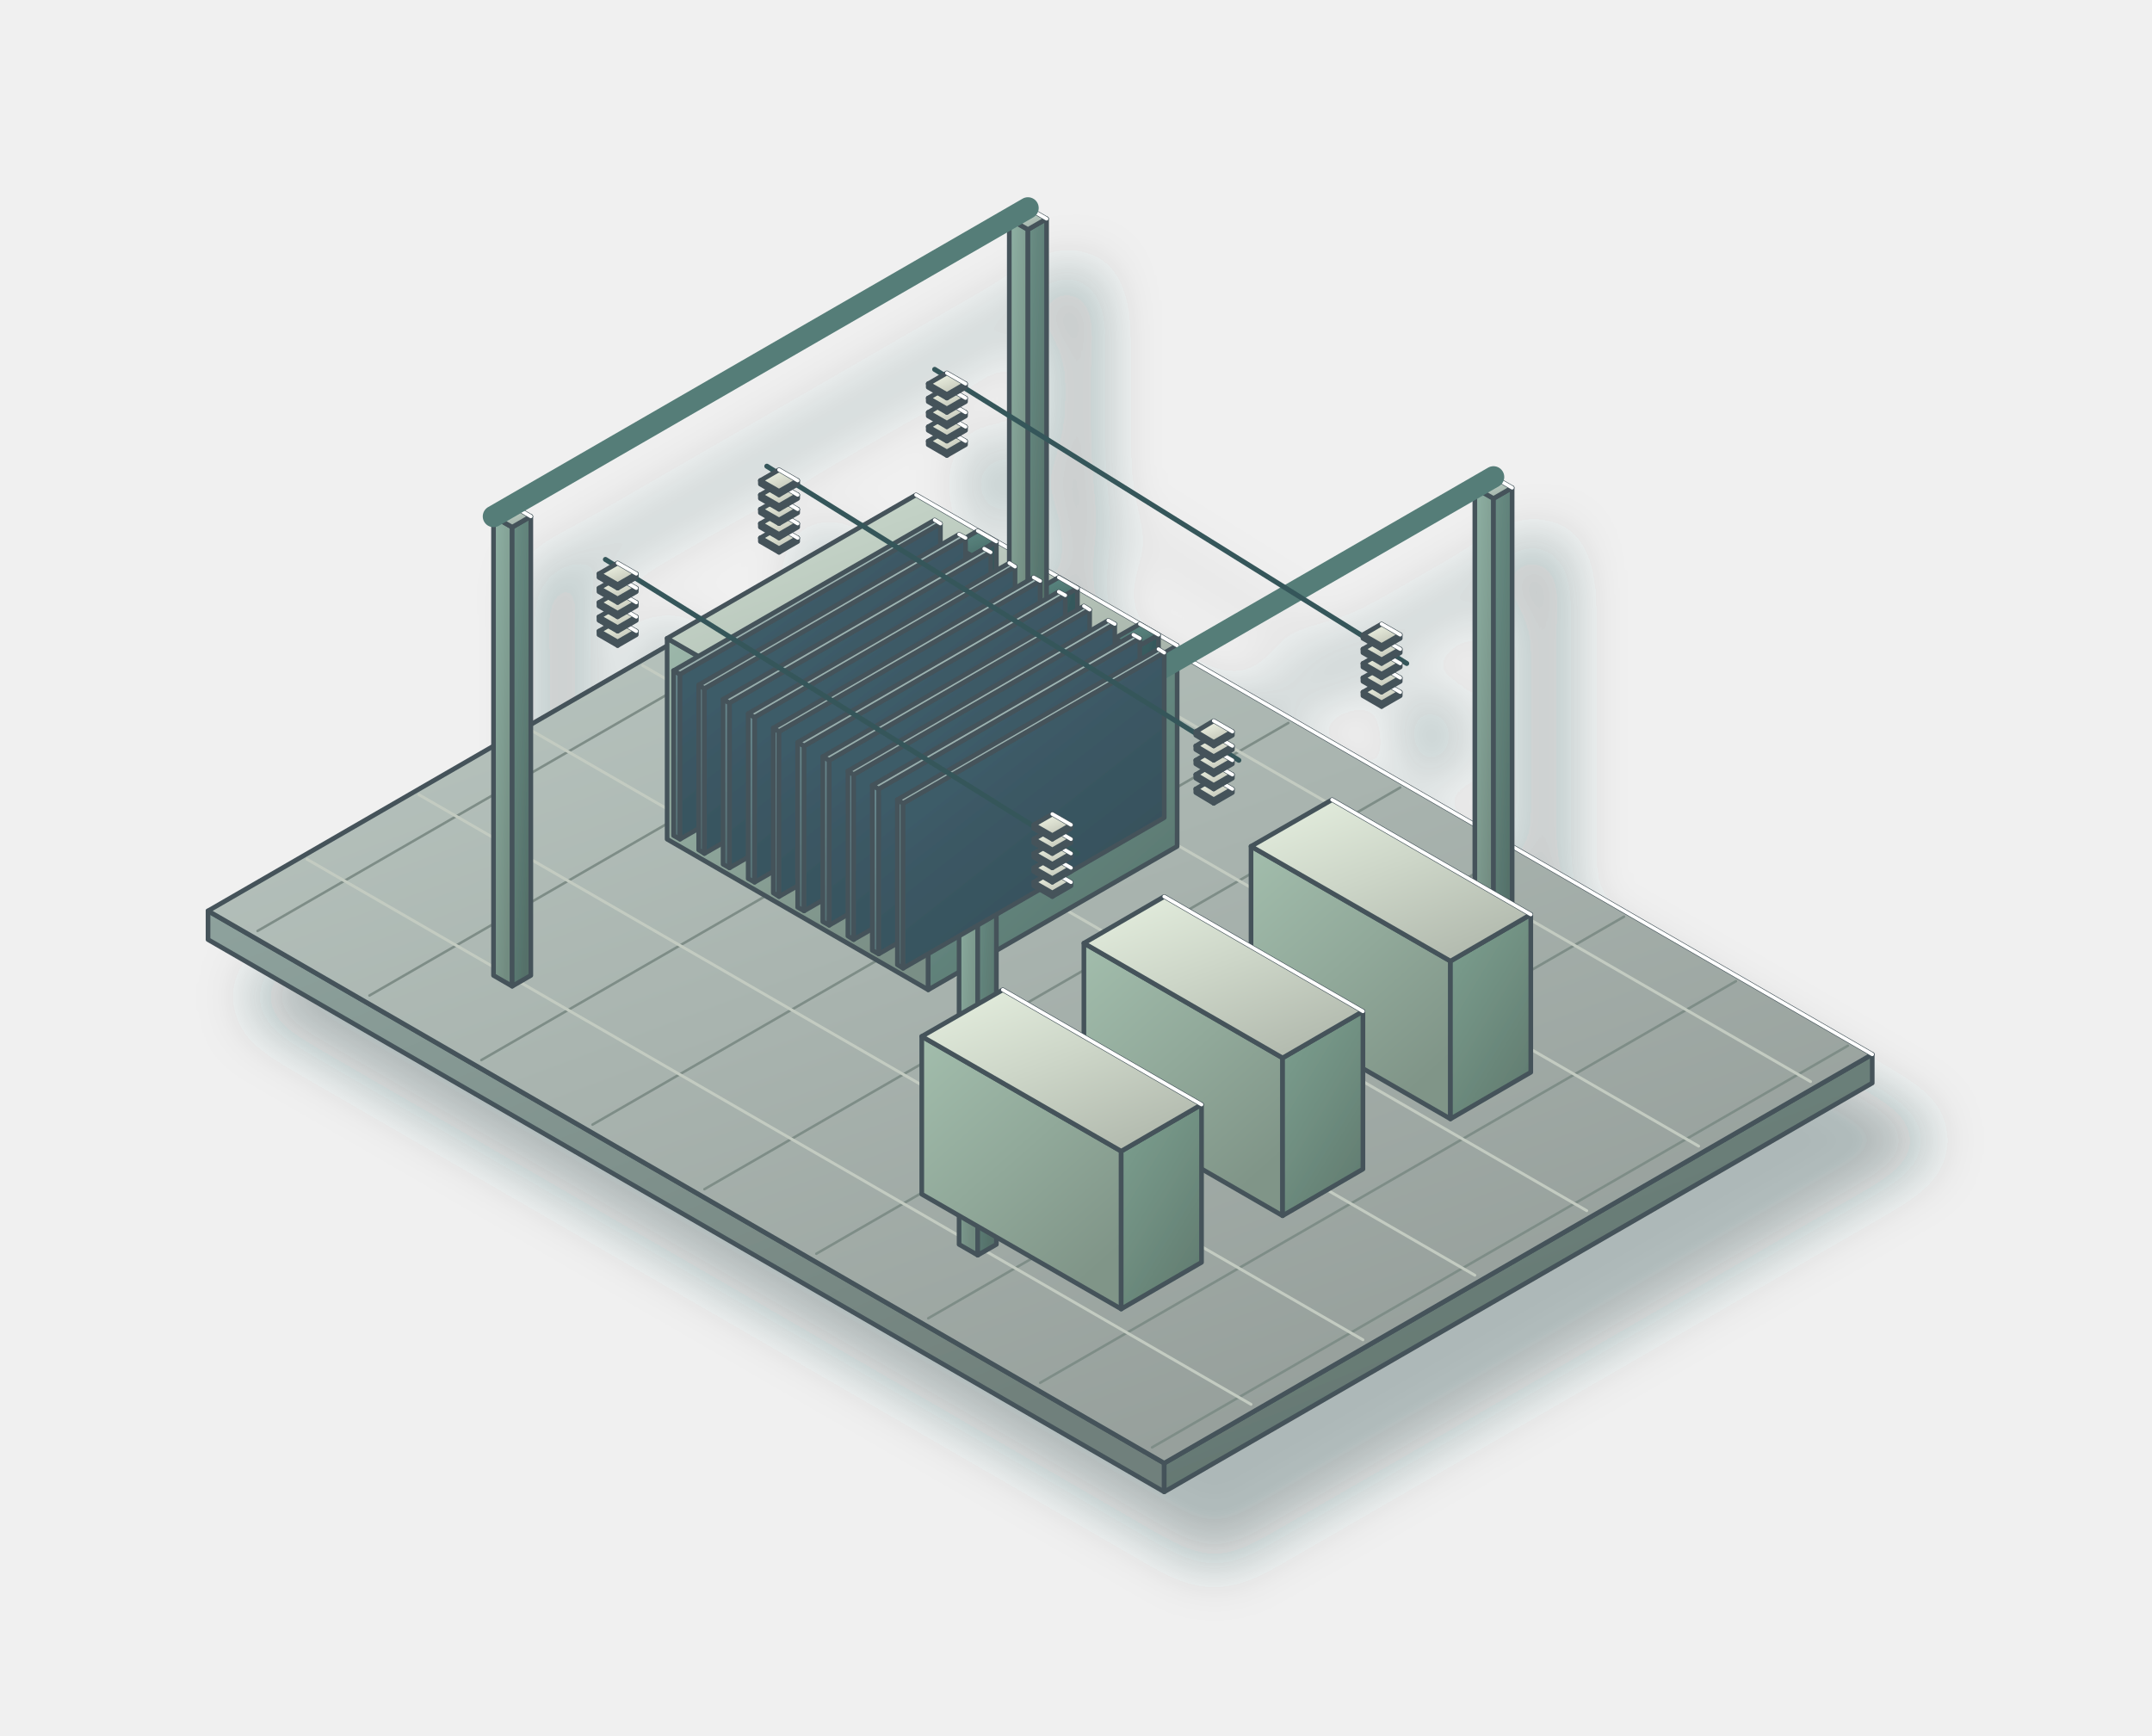
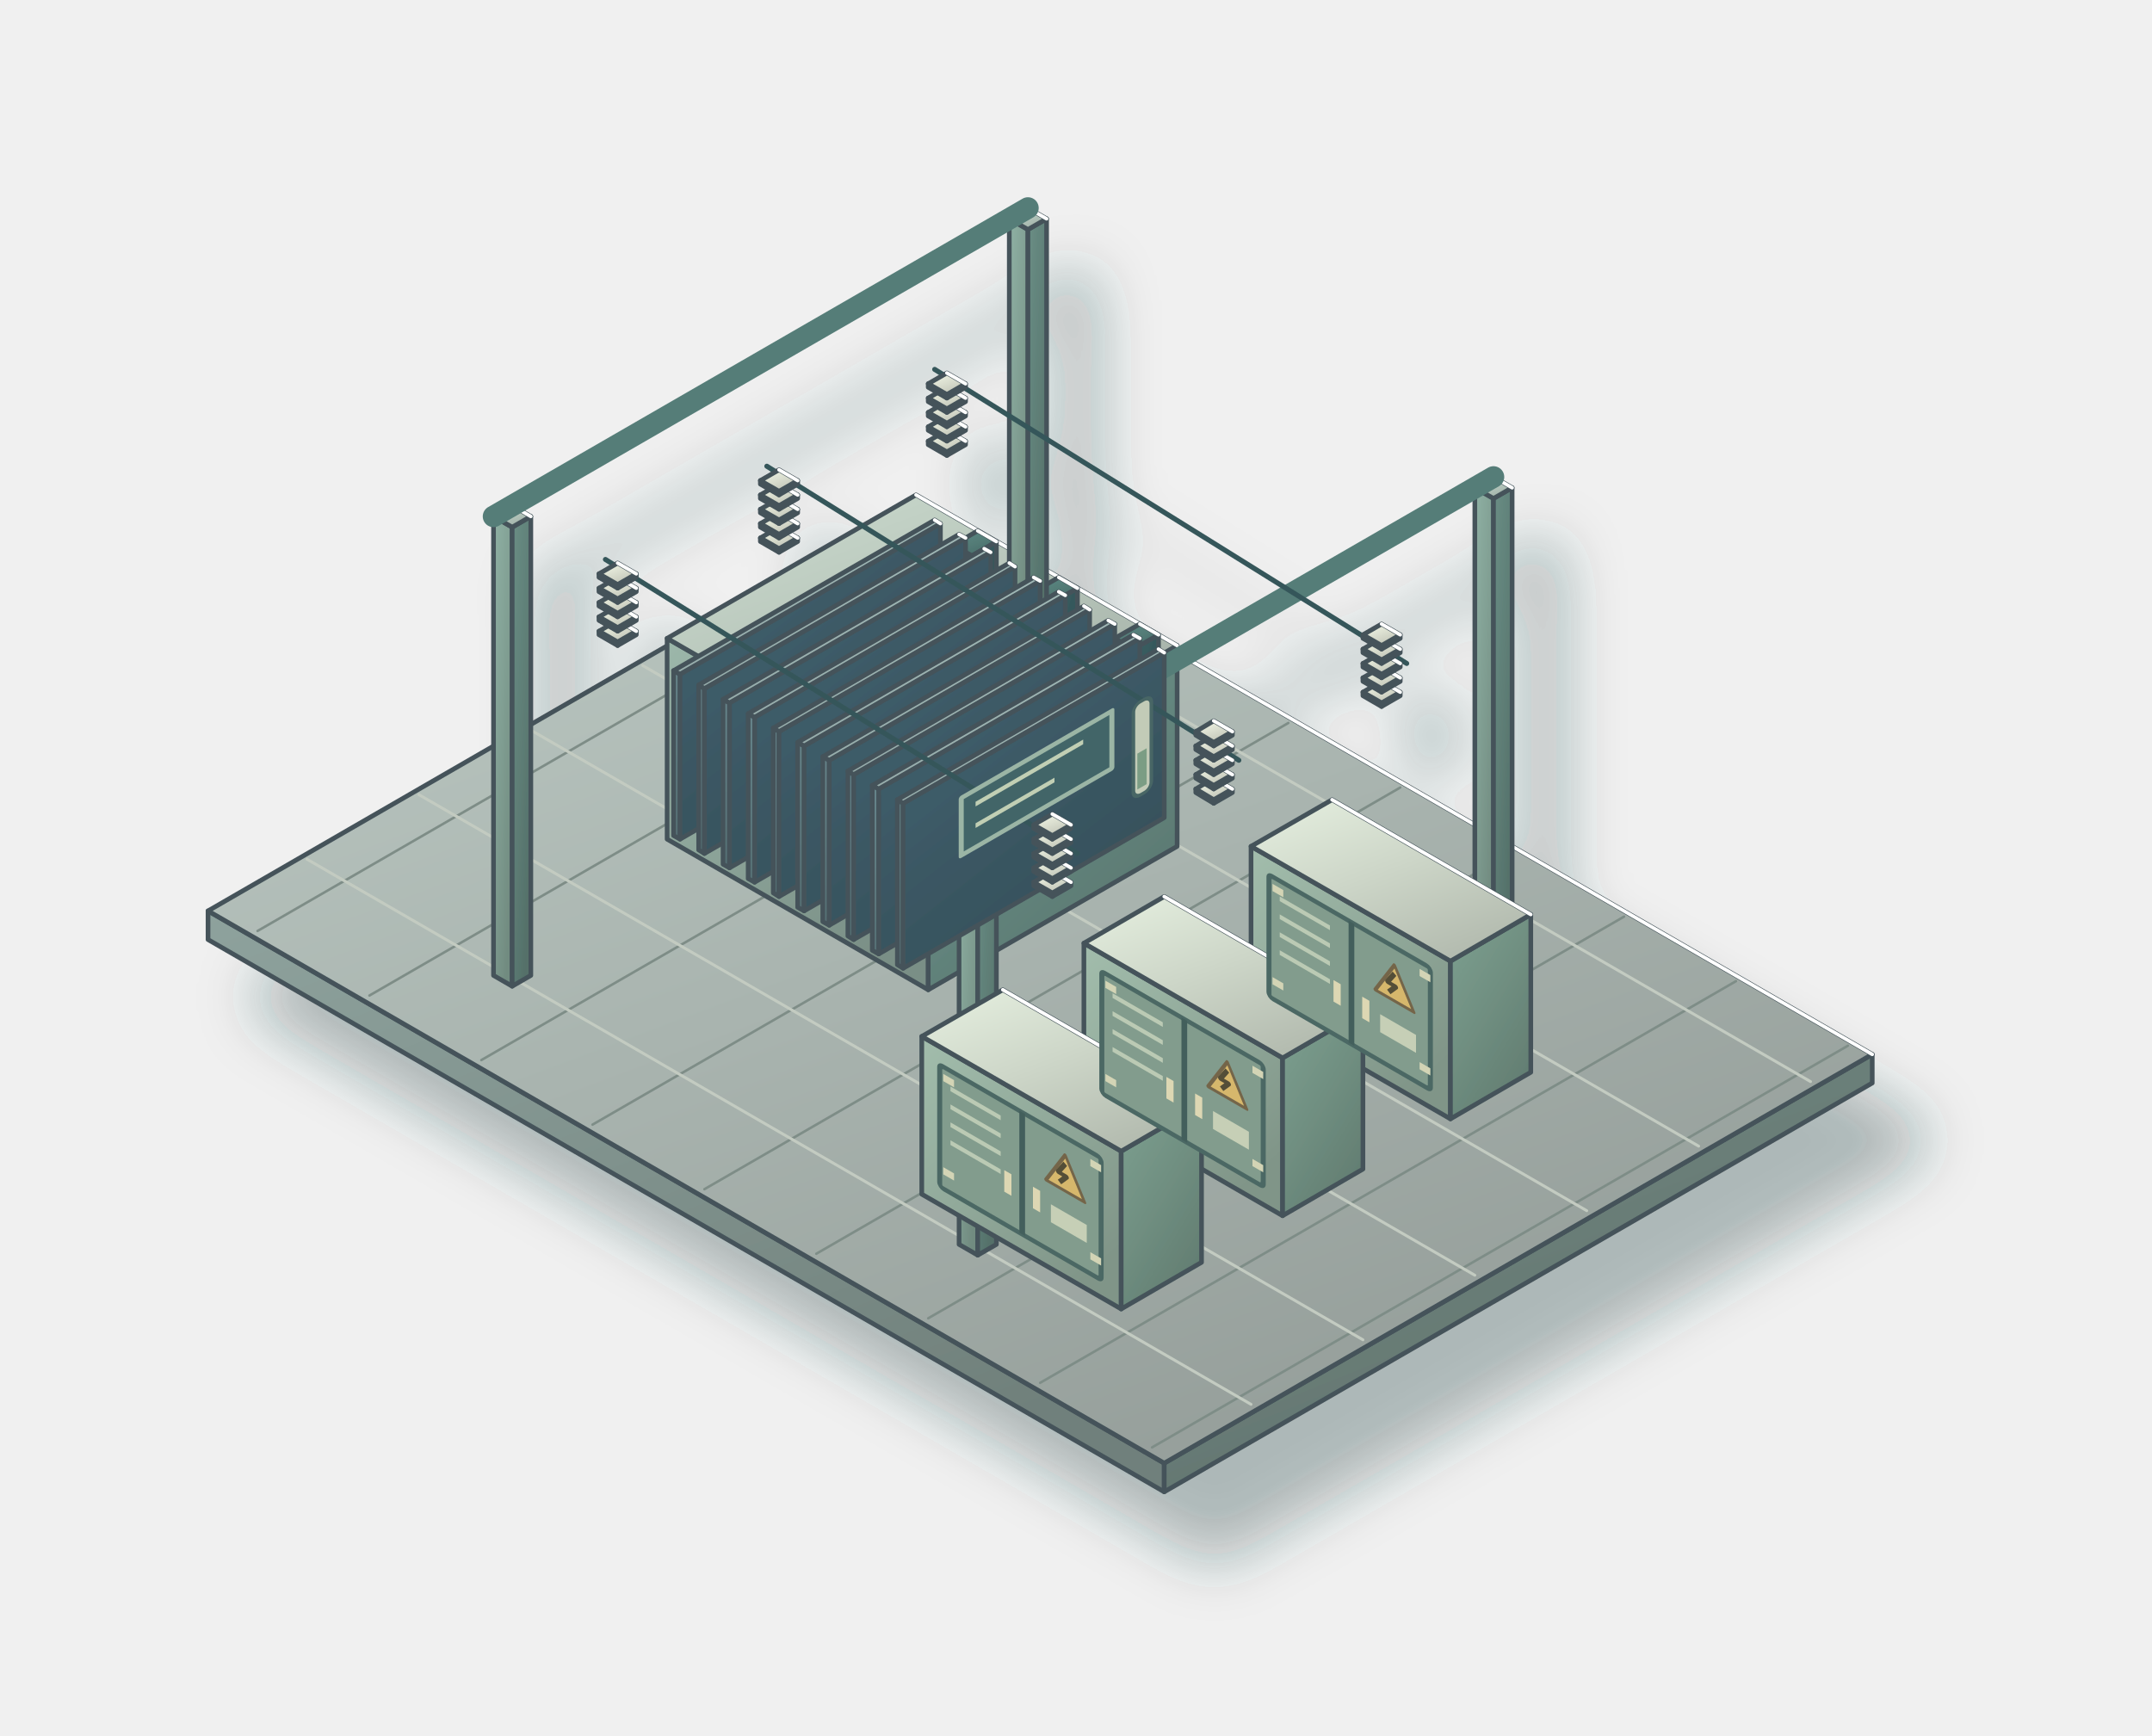
<svg xmlns="http://www.w3.org/2000/svg" viewBox="15 -12 300 242">
  <defs>
    <radialGradient id="foliage" cx="30%" cy="25%">
      <stop stop-color="#c6d58b" />
      <stop offset=".4" stop-color="#729558" />
      <stop offset="1" stop-color="#355d47" />
    </radialGradient>
    <linearGradient id="glass" x2="1" y2="1">
      <stop stop-color="#b4d8dc" />
      <stop offset=".45" stop-color="#4f7d8a" />
      <stop offset=".5" stop-color="#b3cace" />
      <stop offset="1" stop-color="#355461" />
    </linearGradient>
    <filter id="shadow" x="-35%" y="-35%" width="180%" height="190%">
      <feDropShadow dx="7" dy="10" stdDeviation="4" flood-color="#223c3c" flood-opacity=".32" />
    </filter>
    <linearGradient id="7f918c-wall" x1="0" y1="0" x2=".65" y2="1">
      <stop stop-color="#8ea29d" />
      <stop offset=".52" stop-color="#7f918c" />
      <stop offset="1" stop-color="#70807b" />
    </linearGradient>
    <linearGradient id="6a7e78-shade" x1="0" y1="0" x2=".65" y2="1">
      <stop stop-color="#778d86" />
      <stop offset=".52" stop-color="#6a7e78" />
      <stop offset="1" stop-color="#5d6f6a" />
    </linearGradient>
    <linearGradient id="a9b4af-roof" x1="0" y1="0" x2=".65" y2="1">
      <stop stop-color="#bdcac4" />
      <stop offset=".52" stop-color="#a9b4af" />
      <stop offset="1" stop-color="#959e9a" />
    </linearGradient>
    <linearGradient id="35575a-shade" x1="0" y1="0" x2=".65" y2="1">
      <stop stop-color="#3b6165" />
      <stop offset=".52" stop-color="#35575a" />
      <stop offset="1" stop-color="#2f4d4f" />
    </linearGradient>
    <linearGradient id="547d78-roof" x1="0" y1="0" x2=".65" y2="1">
      <stop stop-color="#5e8c86" />
      <stop offset=".52" stop-color="#547d78" />
      <stop offset="1" stop-color="#4a6e6a" />
    </linearGradient>
    <linearGradient id="8ba398-wall" x1="0" y1="0" x2=".65" y2="1">
      <stop stop-color="#9cb7aa" />
      <stop offset=".52" stop-color="#8ba398" />
      <stop offset="1" stop-color="#7a8f86" />
    </linearGradient>
    <linearGradient id="65877f-shade" x1="0" y1="0" x2=".65" y2="1">
      <stop stop-color="#71978e" />
      <stop offset=".52" stop-color="#65877f" />
      <stop offset="1" stop-color="#597770" />
    </linearGradient>
    <linearGradient id="b7c5ba-roof" x1="0" y1="0" x2=".65" y2="1">
      <stop stop-color="#cdddd0" />
      <stop offset=".52" stop-color="#b7c5ba" />
      <stop offset="1" stop-color="#a1ada4" />
    </linearGradient>
    <linearGradient id="76988c-wall" x1="0" y1="0" x2=".65" y2="1">
      <stop stop-color="#84aa9d" />
      <stop offset=".52" stop-color="#76988c" />
      <stop offset="1" stop-color="#68867b" />
    </linearGradient>
    <linearGradient id="809e92-wall" x1="0" y1="0" x2=".65" y2="1">
      <stop stop-color="#8fb1a4" />
      <stop offset=".52" stop-color="#809e92" />
      <stop offset="1" stop-color="#718b80" />
    </linearGradient>
    <linearGradient id="5f7f77-shade" x1="0" y1="0" x2=".65" y2="1">
      <stop stop-color="#6a8e85" />
      <stop offset=".52" stop-color="#5f7f77" />
      <stop offset="1" stop-color="#547069" />
    </linearGradient>
    <linearGradient id="b5c7bd-roof" x1="0" y1="0" x2=".65" y2="1">
      <stop stop-color="#cbdfd4" />
      <stop offset=".52" stop-color="#b5c7bd" />
      <stop offset="1" stop-color="#9fafa6" />
    </linearGradient>
    <linearGradient id="607d82-wall" x1="0" y1="0" x2=".65" y2="1">
      <stop stop-color="#6c8c92" />
      <stop offset=".52" stop-color="#607d82" />
      <stop offset="1" stop-color="#546e72" />
    </linearGradient>
    <linearGradient id="3b5864-shade" x1="0" y1="0" x2=".65" y2="1">
      <stop stop-color="#426370" />
      <stop offset=".52" stop-color="#3b5864" />
      <stop offset="1" stop-color="#344d58" />
    </linearGradient>
    <linearGradient id="9eb5b3-roof" x1="0" y1="0" x2=".65" y2="1">
      <stop stop-color="#b1cbc8" />
      <stop offset=".52" stop-color="#9eb5b3" />
      <stop offset="1" stop-color="#8b9f9e" />
    </linearGradient>
    <linearGradient id="91a99a-wall" x1="0" y1="0" x2=".65" y2="1">
      <stop stop-color="#a2bdac" />
      <stop offset=".52" stop-color="#91a99a" />
      <stop offset="1" stop-color="#809588" />
    </linearGradient>
    <linearGradient id="708f81-shade" x1="0" y1="0" x2=".65" y2="1">
      <stop stop-color="#7da090" />
      <stop offset=".52" stop-color="#708f81" />
      <stop offset="1" stop-color="#637e72" />
    </linearGradient>
    <linearGradient id="cdd6c8-roof" x1="0" y1="0" x2=".65" y2="1">
      <stop stop-color="#e6f0e0" />
      <stop offset=".52" stop-color="#cdd6c8" />
      <stop offset="1" stop-color="#b4bcb0" />
    </linearGradient>
    <linearGradient id="bdc8bc-wall" x1="0" y1="0" x2=".65" y2="1">
      <stop stop-color="#d4e0d3" />
      <stop offset=".52" stop-color="#bdc8bc" />
      <stop offset="1" stop-color="#a6b0a5" />
    </linearGradient>
    <linearGradient id="8baba0-shade" x1="0" y1="0" x2=".65" y2="1">
      <stop stop-color="#9cc0b3" />
      <stop offset=".52" stop-color="#8baba0" />
      <stop offset="1" stop-color="#7a968d" />
    </linearGradient>
    <linearGradient id="dbdfd0-roof" x1="0" y1="0" x2=".65" y2="1">
      <stop stop-color="#f5fae9" />
      <stop offset=".52" stop-color="#dbdfd0" />
      <stop offset="1" stop-color="#c1c4b7" />
    </linearGradient>
  </defs>
  <style>.crane-boom{transform-origin:147px 21px;animation:sway 7s ease-in-out infinite alternate}@keyframes sway{to{transform:rotate(2deg)}}@media(prefers-reduced-motion:reduce){*{animation:none!important}}</style>
  <g filter="url(#shadow)">
    <polygon points="44.0,119.0 177.3,196.0 177.3,192.0 44.0,115.0" fill="url(#7f918c-wall)" stroke="#44535a" stroke-width="0.65" stroke-linejoin="round" />
    <polygon points="276.0,139.0 177.3,196.0 177.3,192.0 276.0,135.0" fill="url(#6a7e78-shade)" stroke="#44535a" stroke-width="0.65" stroke-linejoin="round" />
    <polygon points="142.7,58.0 276.0,135.0 177.3,192.0 44.0,115.0" fill="url(#a9b4af-roof)" stroke="#44535a" stroke-width="0.65" stroke-linejoin="round" />
    <path d="M142.7,58.0 L276.0,135.0" fill="none" stroke="#ffffff" stroke-width="0.5" stroke-linecap="round" />
    <path d="M147.9,61.8 L50.9,117.8" fill="none" stroke="#7e8d87" stroke-width="0.35" stroke-linecap="round" />
    <path d="M163.5,70.8 L66.5,126.8" fill="none" stroke="#7e8d87" stroke-width="0.35" stroke-linecap="round" />
    <path d="M179.1,79.8 L82.1,135.8" fill="none" stroke="#7e8d87" stroke-width="0.35" stroke-linecap="round" />
    <path d="M194.6,88.8 L97.6,144.8" fill="none" stroke="#7e8d87" stroke-width="0.35" stroke-linecap="round" />
    <path d="M210.2,97.8 L113.2,153.8" fill="none" stroke="#7e8d87" stroke-width="0.35" stroke-linecap="round" />
    <path d="M225.8,106.8 L128.8,162.8" fill="none" stroke="#7e8d87" stroke-width="0.35" stroke-linecap="round" />
    <path d="M241.4,115.8 L144.4,171.8" fill="none" stroke="#7e8d87" stroke-width="0.35" stroke-linecap="round" />
    <path d="M257.0,124.8 L160.0,180.8" fill="none" stroke="#7e8d87" stroke-width="0.35" stroke-linecap="round" />
    <path d="M272.6,133.8 L175.6,189.8" fill="none" stroke="#7e8d87" stroke-width="0.35" stroke-linecap="round" />
    <path d="M135.8,62.8 L267.4,138.8" fill="none" stroke="#c3cbc1" stroke-width="0.4" stroke-linecap="round" />
    <path d="M120.2,71.8 L251.8,147.8" fill="none" stroke="#c3cbc1" stroke-width="0.4" stroke-linecap="round" />
    <path d="M104.6,80.8 L236.2,156.8" fill="none" stroke="#c3cbc1" stroke-width="0.4" stroke-linecap="round" />
    <path d="M89.0,89.8 L220.6,165.8" fill="none" stroke="#c3cbc1" stroke-width="0.4" stroke-linecap="round" />
    <path d="M73.4,98.8 L205.0,174.8" fill="none" stroke="#c3cbc1" stroke-width="0.4" stroke-linecap="round" />
    <path d="M57.8,107.8 L189.4,183.8" fill="none" stroke="#c3cbc1" stroke-width="0.4" stroke-linecap="round" />
    <polygon points="108.0,105.0 144.4,126.0 144.4,98.0 108.0,77.0" fill="url(#8ba398-wall)" stroke="#44535a" stroke-width="0.65" stroke-linejoin="round" />
    <polygon points="179.1,106.0 144.4,126.0 144.4,98.0 179.1,78.0" fill="url(#65877f-shade)" stroke="#44535a" stroke-width="0.65" stroke-linejoin="round" />
    <polygon points="142.7,57.0 179.1,78.0 144.4,98.0 108.0,77.0" fill="url(#b7c5ba-roof)" stroke="#44535a" stroke-width="0.65" stroke-linejoin="round" />
    <path d="M142.7,57.0 L179.1,78.0" fill="none" stroke="#ffffff" stroke-width="0.5" stroke-linecap="round" />
    <polygon points="147.9,82.0 150.5,83.5 150.5,65.5 147.9,64.0" fill="url(#76988c-wall)" stroke="#44535a" stroke-width="0.65" stroke-linejoin="round" />
    <polygon points="153.9,81.5 150.5,83.5 150.5,65.5 153.9,63.5" fill="url(#35575a-shade)" stroke="#44535a" stroke-width="0.65" stroke-linejoin="round" />
    <polygon points="151.3,62.0 153.9,63.5 150.5,65.5 147.9,64.0" fill="url(#547d78-roof)" stroke="#44535a" stroke-width="0.65" stroke-linejoin="round" />
    <path d="M151.3,62.0 L153.9,63.5" fill="none" stroke="#ffffff" stroke-width="0.5" stroke-linecap="round" />
    <polygon points="159.1,88.5 161.7,90.0 161.7,72.0 159.1,70.5" fill="url(#76988c-wall)" stroke="#44535a" stroke-width="0.65" stroke-linejoin="round" />
    <polygon points="165.2,88.0 161.7,90.0 161.7,72.0 165.2,70.0" fill="url(#35575a-shade)" stroke="#44535a" stroke-width="0.65" stroke-linejoin="round" />
    <polygon points="162.6,68.5 165.2,70.0 161.7,72.0 159.1,70.5" fill="url(#547d78-roof)" stroke="#44535a" stroke-width="0.65" stroke-linejoin="round" />
    <path d="M162.6,68.5 L165.2,70.0" fill="none" stroke="#ffffff" stroke-width="0.5" stroke-linecap="round" />
    <polygon points="170.4,95.0 173.0,96.5 173.0,78.5 170.4,77.0" fill="url(#76988c-wall)" stroke="#44535a" stroke-width="0.65" stroke-linejoin="round" />
    <polygon points="176.5,94.5 173.0,96.5 173.0,78.5 176.5,76.5" fill="url(#35575a-shade)" stroke="#44535a" stroke-width="0.65" stroke-linejoin="round" />
    <polygon points="173.9,75.0 176.5,76.5 173.0,78.5 170.4,77.0" fill="url(#547d78-roof)" stroke="#44535a" stroke-width="0.65" stroke-linejoin="round" />
    <path d="M173.9,75.0 L176.5,76.5" fill="none" stroke="#ffffff" stroke-width="0.5" stroke-linecap="round" />
    <polygon points="155.7,82.5 158.3,84.0 158.3,20.0 155.7,18.5" fill="url(#809e92-wall)" stroke="#44535a" stroke-width="0.65" stroke-linejoin="round" />
    <polygon points="160.9,82.5 158.3,84.0 158.3,20.0 160.9,18.5" fill="url(#5f7f77-shade)" stroke="#44535a" stroke-width="0.65" stroke-linejoin="round" />
    <polygon points="158.3,17.0 160.9,18.5 158.3,20.0 155.7,18.5" fill="url(#b5c7bd-roof)" stroke="#44535a" stroke-width="0.65" stroke-linejoin="round" />
    <path d="M158.3,17.0 L160.9,18.5" fill="none" stroke="#ffffff" stroke-width="0.5" stroke-linecap="round" />
    <polygon points="83.8,124.0 86.4,125.5 86.4,61.5 83.8,60.0" fill="url(#809e92-wall)" stroke="#44535a" stroke-width="0.65" stroke-linejoin="round" />
    <polygon points="89.0,124.0 86.4,125.5 86.4,61.5 89.0,60.0" fill="url(#5f7f77-shade)" stroke="#44535a" stroke-width="0.65" stroke-linejoin="round" />
    <polygon points="86.4,58.5 89.0,60.0 86.4,61.5 83.8,60.0" fill="url(#b5c7bd-roof)" stroke="#44535a" stroke-width="0.65" stroke-linejoin="round" />
    <path d="M86.4,58.5 L89.0,60.0" fill="none" stroke="#ffffff" stroke-width="0.5" stroke-linecap="round" />
    <path d="M158.3,17.0 L83.8,60.0" fill="none" stroke="#547d78" stroke-width="3" stroke-linecap="round" />
    <polygon points="220.6,120.0 223.2,121.5 223.2,57.5 220.6,56.0" fill="url(#809e92-wall)" stroke="#44535a" stroke-width="0.65" stroke-linejoin="round" />
    <polygon points="225.8,120.0 223.2,121.5 223.2,57.5 225.8,56.0" fill="url(#5f7f77-shade)" stroke="#44535a" stroke-width="0.65" stroke-linejoin="round" />
    <polygon points="223.2,54.5 225.8,56.0 223.2,57.5 220.6,56.0" fill="url(#b5c7bd-roof)" stroke="#44535a" stroke-width="0.65" stroke-linejoin="round" />
    <path d="M223.2,54.5 L225.8,56.0" fill="none" stroke="#ffffff" stroke-width="0.5" stroke-linecap="round" />
    <polygon points="148.7,161.5 151.3,163.0 151.3,99.0 148.7,97.5" fill="url(#809e92-wall)" stroke="#44535a" stroke-width="0.65" stroke-linejoin="round" />
    <polygon points="153.9,161.5 151.3,163.0 151.3,99.0 153.9,97.5" fill="url(#5f7f77-shade)" stroke="#44535a" stroke-width="0.65" stroke-linejoin="round" />
    <polygon points="151.3,96.0 153.9,97.5 151.3,99.0 148.7,97.5" fill="url(#b5c7bd-roof)" stroke="#44535a" stroke-width="0.65" stroke-linejoin="round" />
    <path d="M151.3,96.0 L153.9,97.5" fill="none" stroke="#ffffff" stroke-width="0.5" stroke-linecap="round" />
    <path d="M223.2,54.5 L148.7,97.5" fill="none" stroke="#547d78" stroke-width="3" stroke-linecap="round" />
    <polygon points="108.9,104.5 109.8,105.0 109.8,82.0 108.9,81.5" fill="url(#607d82-wall)" stroke="#44535a" stroke-width="0.65" stroke-linejoin="round" />
    <polygon points="146.1,84.0 109.8,105.0 109.8,82.0 146.1,61.0" fill="url(#3b5864-shade)" stroke="#44535a" stroke-width="0.65" stroke-linejoin="round" />
    <polygon points="145.3,60.5 146.1,61.0 109.8,82.0 108.9,81.5" fill="url(#9eb5b3-roof)" stroke="#44535a" stroke-width="0.65" stroke-linejoin="round" />
    <path d="M145.3,60.5 L146.1,61.0" fill="none" stroke="#ffffff" stroke-width="0.5" stroke-linecap="round" />
    <polygon points="112.4,106.5 113.2,107.0 113.2,84.0 112.4,83.5" fill="url(#607d82-wall)" stroke="#44535a" stroke-width="0.65" stroke-linejoin="round" />
    <polygon points="149.6,86.0 113.2,107.0 113.2,84.0 149.6,63.0" fill="url(#3b5864-shade)" stroke="#44535a" stroke-width="0.65" stroke-linejoin="round" />
    <polygon points="148.7,62.5 149.6,63.0 113.2,84.0 112.4,83.5" fill="url(#9eb5b3-roof)" stroke="#44535a" stroke-width="0.65" stroke-linejoin="round" />
    <path d="M148.7,62.5 L149.6,63.0" fill="none" stroke="#ffffff" stroke-width="0.5" stroke-linecap="round" />
    <polygon points="115.8,108.5 116.7,109.0 116.7,86.0 115.8,85.5" fill="url(#607d82-wall)" stroke="#44535a" stroke-width="0.65" stroke-linejoin="round" />
    <polygon points="153.1,88.0 116.7,109.0 116.7,86.0 153.1,65.0" fill="url(#3b5864-shade)" stroke="#44535a" stroke-width="0.65" stroke-linejoin="round" />
    <polygon points="152.2,64.5 153.1,65.0 116.7,86.0 115.8,85.5" fill="url(#9eb5b3-roof)" stroke="#44535a" stroke-width="0.65" stroke-linejoin="round" />
    <path d="M152.2,64.5 L153.1,65.0" fill="none" stroke="#ffffff" stroke-width="0.5" stroke-linecap="round" />
    <polygon points="119.3,110.5 120.2,111.0 120.2,88.0 119.3,87.5" fill="url(#607d82-wall)" stroke="#44535a" stroke-width="0.65" stroke-linejoin="round" />
    <polygon points="156.5,90.0 120.2,111.0 120.2,88.0 156.5,67.0" fill="url(#3b5864-shade)" stroke="#44535a" stroke-width="0.65" stroke-linejoin="round" />
    <polygon points="155.7,66.5 156.5,67.0 120.2,88.0 119.3,87.5" fill="url(#9eb5b3-roof)" stroke="#44535a" stroke-width="0.65" stroke-linejoin="round" />
    <path d="M155.7,66.5 L156.5,67.0" fill="none" stroke="#ffffff" stroke-width="0.5" stroke-linecap="round" />
    <polygon points="122.8,112.5 123.6,113.0 123.6,90.0 122.8,89.5" fill="url(#607d82-wall)" stroke="#44535a" stroke-width="0.65" stroke-linejoin="round" />
    <polygon points="160.0,92.0 123.6,113.0 123.6,90.0 160.0,69.0" fill="url(#3b5864-shade)" stroke="#44535a" stroke-width="0.65" stroke-linejoin="round" />
    <polygon points="159.1,68.5 160.0,69.0 123.6,90.0 122.8,89.5" fill="url(#9eb5b3-roof)" stroke="#44535a" stroke-width="0.65" stroke-linejoin="round" />
    <path d="M159.1,68.5 L160.0,69.0" fill="none" stroke="#ffffff" stroke-width="0.5" stroke-linecap="round" />
    <polygon points="126.2,114.5 127.1,115.0 127.1,92.0 126.2,91.5" fill="url(#607d82-wall)" stroke="#44535a" stroke-width="0.65" stroke-linejoin="round" />
    <polygon points="163.5,94.0 127.1,115.0 127.1,92.0 163.5,71.0" fill="url(#3b5864-shade)" stroke="#44535a" stroke-width="0.65" stroke-linejoin="round" />
    <polygon points="162.6,70.5 163.5,71.0 127.1,92.0 126.2,91.5" fill="url(#9eb5b3-roof)" stroke="#44535a" stroke-width="0.65" stroke-linejoin="round" />
    <path d="M162.6,70.5 L163.5,71.0" fill="none" stroke="#ffffff" stroke-width="0.5" stroke-linecap="round" />
    <polygon points="129.7,116.5 130.6,117.0 130.6,94.0 129.7,93.5" fill="url(#607d82-wall)" stroke="#44535a" stroke-width="0.65" stroke-linejoin="round" />
    <polygon points="166.9,96.0 130.6,117.0 130.6,94.0 166.9,73.0" fill="url(#3b5864-shade)" stroke="#44535a" stroke-width="0.65" stroke-linejoin="round" />
    <polygon points="166.1,72.5 166.9,73.0 130.6,94.0 129.7,93.5" fill="url(#9eb5b3-roof)" stroke="#44535a" stroke-width="0.65" stroke-linejoin="round" />
    <path d="M166.1,72.5 L166.9,73.0" fill="none" stroke="#ffffff" stroke-width="0.5" stroke-linecap="round" />
    <polygon points="133.2,118.5 134.0,119.0 134.0,96.0 133.2,95.5" fill="url(#607d82-wall)" stroke="#44535a" stroke-width="0.65" stroke-linejoin="round" />
    <polygon points="170.4,98.0 134.0,119.0 134.0,96.0 170.4,75.0" fill="url(#3b5864-shade)" stroke="#44535a" stroke-width="0.65" stroke-linejoin="round" />
    <polygon points="169.5,74.5 170.4,75.0 134.0,96.0 133.2,95.5" fill="url(#9eb5b3-roof)" stroke="#44535a" stroke-width="0.65" stroke-linejoin="round" />
    <path d="M169.5,74.5 L170.4,75.0" fill="none" stroke="#ffffff" stroke-width="0.5" stroke-linecap="round" />
    <polygon points="136.6,120.5 137.5,121.0 137.5,98.0 136.6,97.5" fill="url(#607d82-wall)" stroke="#44535a" stroke-width="0.65" stroke-linejoin="round" />
    <polygon points="173.9,100.0 137.5,121.0 137.5,98.0 173.9,77.0" fill="url(#3b5864-shade)" stroke="#44535a" stroke-width="0.65" stroke-linejoin="round" />
    <polygon points="173.0,76.5 173.9,77.0 137.5,98.0 136.6,97.5" fill="url(#9eb5b3-roof)" stroke="#44535a" stroke-width="0.65" stroke-linejoin="round" />
    <path d="M173.0,76.5 L173.9,77.0" fill="none" stroke="#ffffff" stroke-width="0.5" stroke-linecap="round" />
    <polygon points="140.1,122.5 140.9,123.0 140.9,100.0 140.1,99.5" fill="url(#607d82-wall)" stroke="#44535a" stroke-width="0.65" stroke-linejoin="round" />
    <polygon points="177.3,102.0 140.9,123.0 140.9,100.0 177.3,79.0" fill="url(#3b5864-shade)" stroke="#44535a" stroke-width="0.65" stroke-linejoin="round" />
    <polygon points="176.5,78.5 177.3,79.0 140.9,100.0 140.1,99.5" fill="url(#9eb5b3-roof)" stroke="#44535a" stroke-width="0.65" stroke-linejoin="round" />
    <path d="M176.5,78.5 L177.3,79.0" fill="none" stroke="#ffffff" stroke-width="0.5" stroke-linecap="round" />
    <polygon points="189.4,128.0 217.2,144.0 217.2,122.0 189.4,106.0" fill="url(#91a99a-wall)" stroke="#44535a" stroke-width="0.65" stroke-linejoin="round" />
    <polygon points="228.4,137.5 217.2,144.0 217.2,122.0 228.4,115.5" fill="url(#708f81-shade)" stroke="#44535a" stroke-width="0.65" stroke-linejoin="round" />
    <polygon points="200.7,99.5 228.4,115.5 217.2,122.0 189.4,106.0" fill="url(#cdd6c8-roof)" stroke="#44535a" stroke-width="0.65" stroke-linejoin="round" />
    <path d="M200.7,99.5 L228.4,115.5" fill="none" stroke="#ffffff" stroke-width="0.5" stroke-linecap="round" />
    <path d="M145.3,39.5 L211.1,80.5" fill="none" stroke="#35575a" stroke-width="0.7" stroke-linecap="round" />
    <polygon points="144.4,50.0 147.0,51.5 147.0,51.0 144.4,49.5" fill="url(#bdc8bc-wall)" stroke="#44535a" stroke-width="0.65" stroke-linejoin="round" />
    <polygon points="149.6,50.0 147.0,51.5 147.0,51.0 149.6,49.5" fill="url(#8baba0-shade)" stroke="#44535a" stroke-width="0.65" stroke-linejoin="round" />
    <polygon points="147.0,48.0 149.6,49.5 147.0,51.0 144.4,49.5" fill="url(#dbdfd0-roof)" stroke="#44535a" stroke-width="0.65" stroke-linejoin="round" />
    <path d="M147.0,48.0 L149.6,49.5" fill="none" stroke="#ffffff" stroke-width="0.5" stroke-linecap="round" />
    <polygon points="144.4,48.0 147.0,49.5 147.0,49.0 144.4,47.5" fill="url(#bdc8bc-wall)" stroke="#44535a" stroke-width="0.65" stroke-linejoin="round" />
    <polygon points="149.6,48.0 147.0,49.5 147.0,49.0 149.6,47.5" fill="url(#8baba0-shade)" stroke="#44535a" stroke-width="0.65" stroke-linejoin="round" />
    <polygon points="147.0,46.0 149.6,47.5 147.0,49.0 144.4,47.5" fill="url(#dbdfd0-roof)" stroke="#44535a" stroke-width="0.65" stroke-linejoin="round" />
    <path d="M147.0,46.0 L149.6,47.5" fill="none" stroke="#ffffff" stroke-width="0.5" stroke-linecap="round" />
    <polygon points="144.4,46.0 147.0,47.5 147.0,47.0 144.4,45.5" fill="url(#bdc8bc-wall)" stroke="#44535a" stroke-width="0.65" stroke-linejoin="round" />
    <polygon points="149.6,46.0 147.0,47.5 147.0,47.0 149.6,45.5" fill="url(#8baba0-shade)" stroke="#44535a" stroke-width="0.65" stroke-linejoin="round" />
    <polygon points="147.0,44.0 149.6,45.5 147.0,47.0 144.4,45.5" fill="url(#dbdfd0-roof)" stroke="#44535a" stroke-width="0.65" stroke-linejoin="round" />
    <path d="M147.0,44.0 L149.6,45.5" fill="none" stroke="#ffffff" stroke-width="0.5" stroke-linecap="round" />
    <polygon points="144.4,44.0 147.0,45.5 147.0,45.0 144.4,43.5" fill="url(#bdc8bc-wall)" stroke="#44535a" stroke-width="0.65" stroke-linejoin="round" />
    <polygon points="149.6,44.0 147.0,45.5 147.0,45.0 149.6,43.5" fill="url(#8baba0-shade)" stroke="#44535a" stroke-width="0.65" stroke-linejoin="round" />
    <polygon points="147.0,42.0 149.6,43.5 147.0,45.0 144.4,43.5" fill="url(#dbdfd0-roof)" stroke="#44535a" stroke-width="0.65" stroke-linejoin="round" />
    <path d="M147.0,42.0 L149.6,43.5" fill="none" stroke="#ffffff" stroke-width="0.5" stroke-linecap="round" />
    <polygon points="144.4,42.0 147.0,43.5 147.0,43.0 144.4,41.5" fill="url(#bdc8bc-wall)" stroke="#44535a" stroke-width="0.65" stroke-linejoin="round" />
    <polygon points="149.6,42.0 147.0,43.5 147.0,43.0 149.6,41.5" fill="url(#8baba0-shade)" stroke="#44535a" stroke-width="0.65" stroke-linejoin="round" />
    <polygon points="147.0,40.0 149.6,41.5 147.0,43.0 144.4,41.5" fill="url(#dbdfd0-roof)" stroke="#44535a" stroke-width="0.65" stroke-linejoin="round" />
    <path d="M147.0,40.0 L149.6,41.5" fill="none" stroke="#ffffff" stroke-width="0.5" stroke-linecap="round" />
    <polygon points="205.0,85.0 207.6,86.5 207.6,86.0 205.0,84.5" fill="url(#bdc8bc-wall)" stroke="#44535a" stroke-width="0.65" stroke-linejoin="round" />
    <polygon points="210.2,85.0 207.6,86.5 207.6,86.0 210.2,84.5" fill="url(#8baba0-shade)" stroke="#44535a" stroke-width="0.65" stroke-linejoin="round" />
    <polygon points="207.6,83.0 210.2,84.5 207.6,86.0 205.0,84.5" fill="url(#dbdfd0-roof)" stroke="#44535a" stroke-width="0.65" stroke-linejoin="round" />
    <path d="M207.6,83.0 L210.2,84.5" fill="none" stroke="#ffffff" stroke-width="0.5" stroke-linecap="round" />
    <polygon points="205.0,83.0 207.6,84.5 207.6,84.0 205.0,82.5" fill="url(#bdc8bc-wall)" stroke="#44535a" stroke-width="0.65" stroke-linejoin="round" />
    <polygon points="210.2,83.0 207.6,84.5 207.6,84.0 210.2,82.5" fill="url(#8baba0-shade)" stroke="#44535a" stroke-width="0.65" stroke-linejoin="round" />
    <polygon points="207.6,81.0 210.2,82.5 207.6,84.0 205.0,82.5" fill="url(#dbdfd0-roof)" stroke="#44535a" stroke-width="0.65" stroke-linejoin="round" />
    <path d="M207.6,81.0 L210.2,82.5" fill="none" stroke="#ffffff" stroke-width="0.5" stroke-linecap="round" />
    <polygon points="205.0,81.0 207.6,82.5 207.6,82.0 205.0,80.5" fill="url(#bdc8bc-wall)" stroke="#44535a" stroke-width="0.65" stroke-linejoin="round" />
    <polygon points="210.2,81.0 207.6,82.5 207.6,82.0 210.2,80.5" fill="url(#8baba0-shade)" stroke="#44535a" stroke-width="0.65" stroke-linejoin="round" />
    <polygon points="207.6,79.0 210.2,80.5 207.6,82.0 205.0,80.5" fill="url(#dbdfd0-roof)" stroke="#44535a" stroke-width="0.65" stroke-linejoin="round" />
    <path d="M207.6,79.0 L210.2,80.5" fill="none" stroke="#ffffff" stroke-width="0.5" stroke-linecap="round" />
    <polygon points="205.0,79.0 207.6,80.5 207.6,80.0 205.0,78.5" fill="url(#bdc8bc-wall)" stroke="#44535a" stroke-width="0.65" stroke-linejoin="round" />
    <polygon points="210.2,79.0 207.6,80.5 207.6,80.0 210.2,78.5" fill="url(#8baba0-shade)" stroke="#44535a" stroke-width="0.65" stroke-linejoin="round" />
    <polygon points="207.6,77.0 210.2,78.5 207.6,80.0 205.0,78.5" fill="url(#dbdfd0-roof)" stroke="#44535a" stroke-width="0.65" stroke-linejoin="round" />
    <path d="M207.6,77.0 L210.2,78.5" fill="none" stroke="#ffffff" stroke-width="0.5" stroke-linecap="round" />
    <polygon points="205.0,77.0 207.6,78.5 207.6,78.0 205.0,76.5" fill="url(#bdc8bc-wall)" stroke="#44535a" stroke-width="0.65" stroke-linejoin="round" />
    <polygon points="210.2,77.0 207.6,78.5 207.6,78.0 210.2,76.5" fill="url(#8baba0-shade)" stroke="#44535a" stroke-width="0.65" stroke-linejoin="round" />
    <polygon points="207.6,75.0 210.2,76.5 207.6,78.0 205.0,76.5" fill="url(#dbdfd0-roof)" stroke="#44535a" stroke-width="0.65" stroke-linejoin="round" />
    <path d="M207.6,75.0 L210.2,76.5" fill="none" stroke="#ffffff" stroke-width="0.5" stroke-linecap="round" />
    <polygon points="166.1,141.5 193.8,157.5 193.8,135.5 166.1,119.5" fill="url(#91a99a-wall)" stroke="#44535a" stroke-width="0.65" stroke-linejoin="round" />
    <polygon points="205.0,151.0 193.8,157.5 193.8,135.5 205.0,129.0" fill="url(#708f81-shade)" stroke="#44535a" stroke-width="0.65" stroke-linejoin="round" />
    <polygon points="177.3,113.0 205.0,129.0 193.8,135.5 166.1,119.5" fill="url(#cdd6c8-roof)" stroke="#44535a" stroke-width="0.65" stroke-linejoin="round" />
    <path d="M177.3,113.0 L205.0,129.0" fill="none" stroke="#ffffff" stroke-width="0.5" stroke-linecap="round" />
    <path d="M121.9,53.0 L187.7,94.0" fill="none" stroke="#35575a" stroke-width="0.7" stroke-linecap="round" />
    <polygon points="121.0,63.5 123.6,65.0 123.6,64.5 121.0,63.0" fill="url(#bdc8bc-wall)" stroke="#44535a" stroke-width="0.65" stroke-linejoin="round" />
    <polygon points="126.2,63.5 123.6,65.0 123.6,64.5 126.2,63.0" fill="url(#8baba0-shade)" stroke="#44535a" stroke-width="0.65" stroke-linejoin="round" />
    <polygon points="123.6,61.5 126.2,63.0 123.6,64.5 121.0,63.0" fill="url(#dbdfd0-roof)" stroke="#44535a" stroke-width="0.65" stroke-linejoin="round" />
    <path d="M123.6,61.5 L126.2,63.0" fill="none" stroke="#ffffff" stroke-width="0.5" stroke-linecap="round" />
    <polygon points="121.0,61.5 123.6,63.0 123.6,62.5 121.0,61.0" fill="url(#bdc8bc-wall)" stroke="#44535a" stroke-width="0.65" stroke-linejoin="round" />
    <polygon points="126.2,61.5 123.6,63.0 123.6,62.5 126.2,61.0" fill="url(#8baba0-shade)" stroke="#44535a" stroke-width="0.65" stroke-linejoin="round" />
    <polygon points="123.6,59.5 126.2,61.0 123.6,62.5 121.0,61.0" fill="url(#dbdfd0-roof)" stroke="#44535a" stroke-width="0.65" stroke-linejoin="round" />
    <path d="M123.6,59.5 L126.2,61.0" fill="none" stroke="#ffffff" stroke-width="0.5" stroke-linecap="round" />
    <polygon points="121.0,59.5 123.6,61.0 123.6,60.5 121.0,59.0" fill="url(#bdc8bc-wall)" stroke="#44535a" stroke-width="0.65" stroke-linejoin="round" />
    <polygon points="126.2,59.5 123.6,61.0 123.6,60.5 126.2,59.0" fill="url(#8baba0-shade)" stroke="#44535a" stroke-width="0.65" stroke-linejoin="round" />
    <polygon points="123.6,57.5 126.2,59.0 123.6,60.5 121.0,59.0" fill="url(#dbdfd0-roof)" stroke="#44535a" stroke-width="0.65" stroke-linejoin="round" />
    <path d="M123.6,57.5 L126.2,59.0" fill="none" stroke="#ffffff" stroke-width="0.5" stroke-linecap="round" />
    <polygon points="121.0,57.5 123.6,59.0 123.6,58.5 121.0,57.0" fill="url(#bdc8bc-wall)" stroke="#44535a" stroke-width="0.65" stroke-linejoin="round" />
    <polygon points="126.2,57.5 123.6,59.0 123.6,58.5 126.2,57.0" fill="url(#8baba0-shade)" stroke="#44535a" stroke-width="0.65" stroke-linejoin="round" />
    <polygon points="123.6,55.5 126.2,57.0 123.6,58.5 121.0,57.0" fill="url(#dbdfd0-roof)" stroke="#44535a" stroke-width="0.65" stroke-linejoin="round" />
    <path d="M123.6,55.5 L126.2,57.0" fill="none" stroke="#ffffff" stroke-width="0.5" stroke-linecap="round" />
    <polygon points="121.0,55.5 123.6,57.0 123.6,56.5 121.0,55.0" fill="url(#bdc8bc-wall)" stroke="#44535a" stroke-width="0.65" stroke-linejoin="round" />
    <polygon points="126.2,55.5 123.6,57.0 123.6,56.5 126.2,55.0" fill="url(#8baba0-shade)" stroke="#44535a" stroke-width="0.65" stroke-linejoin="round" />
    <polygon points="123.6,53.5 126.2,55.0 123.6,56.5 121.0,55.0" fill="url(#dbdfd0-roof)" stroke="#44535a" stroke-width="0.65" stroke-linejoin="round" />
    <path d="M123.6,53.5 L126.2,55.0" fill="none" stroke="#ffffff" stroke-width="0.5" stroke-linecap="round" />
    <polygon points="181.7,98.5 184.2,100.0 184.2,99.5 181.7,98.0" fill="url(#bdc8bc-wall)" stroke="#44535a" stroke-width="0.65" stroke-linejoin="round" />
    <polygon points="186.8,98.5 184.2,100.0 184.2,99.5 186.8,98.0" fill="url(#8baba0-shade)" stroke="#44535a" stroke-width="0.65" stroke-linejoin="round" />
    <polygon points="184.2,96.5 186.8,98.0 184.2,99.5 181.7,98.0" fill="url(#dbdfd0-roof)" stroke="#44535a" stroke-width="0.65" stroke-linejoin="round" />
    <path d="M184.2,96.5 L186.8,98.0" fill="none" stroke="#ffffff" stroke-width="0.5" stroke-linecap="round" />
    <polygon points="181.7,96.5 184.2,98.0 184.2,97.5 181.7,96.0" fill="url(#bdc8bc-wall)" stroke="#44535a" stroke-width="0.65" stroke-linejoin="round" />
    <polygon points="186.8,96.5 184.2,98.0 184.2,97.5 186.8,96.0" fill="url(#8baba0-shade)" stroke="#44535a" stroke-width="0.65" stroke-linejoin="round" />
    <polygon points="184.2,94.5 186.8,96.0 184.2,97.5 181.7,96.0" fill="url(#dbdfd0-roof)" stroke="#44535a" stroke-width="0.65" stroke-linejoin="round" />
    <path d="M184.2,94.5 L186.8,96.0" fill="none" stroke="#ffffff" stroke-width="0.5" stroke-linecap="round" />
    <polygon points="181.7,94.5 184.2,96.0 184.2,95.5 181.7,94.0" fill="url(#bdc8bc-wall)" stroke="#44535a" stroke-width="0.65" stroke-linejoin="round" />
    <polygon points="186.8,94.5 184.2,96.0 184.2,95.5 186.8,94.0" fill="url(#8baba0-shade)" stroke="#44535a" stroke-width="0.65" stroke-linejoin="round" />
    <polygon points="184.2,92.5 186.8,94.0 184.2,95.5 181.7,94.0" fill="url(#dbdfd0-roof)" stroke="#44535a" stroke-width="0.65" stroke-linejoin="round" />
    <path d="M184.2,92.5 L186.8,94.0" fill="none" stroke="#ffffff" stroke-width="0.5" stroke-linecap="round" />
    <polygon points="181.7,92.5 184.2,94.0 184.2,93.5 181.7,92.0" fill="url(#bdc8bc-wall)" stroke="#44535a" stroke-width="0.65" stroke-linejoin="round" />
    <polygon points="186.8,92.5 184.2,94.0 184.2,93.5 186.8,92.0" fill="url(#8baba0-shade)" stroke="#44535a" stroke-width="0.65" stroke-linejoin="round" />
    <polygon points="184.2,90.5 186.8,92.0 184.2,93.5 181.7,92.0" fill="url(#dbdfd0-roof)" stroke="#44535a" stroke-width="0.65" stroke-linejoin="round" />
    <path d="M184.2,90.5 L186.8,92.0" fill="none" stroke="#ffffff" stroke-width="0.5" stroke-linecap="round" />
    <polygon points="181.7,90.5 184.2,92.0 184.2,91.5 181.7,90.0" fill="url(#bdc8bc-wall)" stroke="#44535a" stroke-width="0.65" stroke-linejoin="round" />
    <polygon points="186.8,90.5 184.2,92.0 184.2,91.5 186.8,90.0" fill="url(#8baba0-shade)" stroke="#44535a" stroke-width="0.65" stroke-linejoin="round" />
    <polygon points="184.2,88.5 186.8,90.0 184.2,91.5 181.7,90.0" fill="url(#dbdfd0-roof)" stroke="#44535a" stroke-width="0.65" stroke-linejoin="round" />
    <path d="M184.2,88.5 L186.8,90.0" fill="none" stroke="#ffffff" stroke-width="0.5" stroke-linecap="round" />
    <polygon points="143.5,154.5 171.3,170.5 171.3,148.5 143.5,132.5" fill="url(#91a99a-wall)" stroke="#44535a" stroke-width="0.65" stroke-linejoin="round" />
    <polygon points="182.5,164.0 171.3,170.5 171.3,148.5 182.5,142.0" fill="url(#708f81-shade)" stroke="#44535a" stroke-width="0.65" stroke-linejoin="round" />
    <polygon points="154.8,126.0 182.5,142.0 171.3,148.5 143.5,132.5" fill="url(#cdd6c8-roof)" stroke="#44535a" stroke-width="0.65" stroke-linejoin="round" />
    <path d="M154.8,126.0 L182.5,142.0" fill="none" stroke="#ffffff" stroke-width="0.5" stroke-linecap="round" />
    <path d="M99.4,66.0 L165.2,107.0" fill="none" stroke="#35575a" stroke-width="0.7" stroke-linecap="round" />
    <polygon points="98.5,76.5 101.1,78.0 101.1,77.5 98.5,76.0" fill="url(#bdc8bc-wall)" stroke="#44535a" stroke-width="0.65" stroke-linejoin="round" />
    <polygon points="103.7,76.5 101.1,78.0 101.1,77.5 103.7,76.0" fill="url(#8baba0-shade)" stroke="#44535a" stroke-width="0.65" stroke-linejoin="round" />
    <polygon points="101.1,74.5 103.7,76.0 101.1,77.5 98.5,76.0" fill="url(#dbdfd0-roof)" stroke="#44535a" stroke-width="0.65" stroke-linejoin="round" />
    <path d="M101.1,74.5 L103.7,76.0" fill="none" stroke="#ffffff" stroke-width="0.5" stroke-linecap="round" />
    <polygon points="98.5,74.5 101.1,76.0 101.1,75.5 98.5,74.0" fill="url(#bdc8bc-wall)" stroke="#44535a" stroke-width="0.65" stroke-linejoin="round" />
    <polygon points="103.7,74.5 101.1,76.0 101.1,75.5 103.7,74.0" fill="url(#8baba0-shade)" stroke="#44535a" stroke-width="0.65" stroke-linejoin="round" />
    <polygon points="101.1,72.5 103.7,74.0 101.1,75.5 98.5,74.0" fill="url(#dbdfd0-roof)" stroke="#44535a" stroke-width="0.65" stroke-linejoin="round" />
    <path d="M101.1,72.5 L103.7,74.0" fill="none" stroke="#ffffff" stroke-width="0.5" stroke-linecap="round" />
    <polygon points="98.5,72.5 101.1,74.0 101.1,73.5 98.5,72.0" fill="url(#bdc8bc-wall)" stroke="#44535a" stroke-width="0.65" stroke-linejoin="round" />
    <polygon points="103.7,72.5 101.1,74.0 101.1,73.5 103.7,72.0" fill="url(#8baba0-shade)" stroke="#44535a" stroke-width="0.65" stroke-linejoin="round" />
    <polygon points="101.1,70.5 103.7,72.0 101.1,73.5 98.5,72.0" fill="url(#dbdfd0-roof)" stroke="#44535a" stroke-width="0.65" stroke-linejoin="round" />
    <path d="M101.1,70.5 L103.7,72.0" fill="none" stroke="#ffffff" stroke-width="0.5" stroke-linecap="round" />
    <polygon points="98.5,70.5 101.1,72.0 101.1,71.5 98.5,70.0" fill="url(#bdc8bc-wall)" stroke="#44535a" stroke-width="0.65" stroke-linejoin="round" />
    <polygon points="103.7,70.5 101.1,72.0 101.1,71.5 103.7,70.0" fill="url(#8baba0-shade)" stroke="#44535a" stroke-width="0.65" stroke-linejoin="round" />
    <polygon points="101.1,68.5 103.7,70.0 101.1,71.5 98.5,70.0" fill="url(#dbdfd0-roof)" stroke="#44535a" stroke-width="0.65" stroke-linejoin="round" />
    <path d="M101.1,68.5 L103.7,70.0" fill="none" stroke="#ffffff" stroke-width="0.5" stroke-linecap="round" />
    <polygon points="98.5,68.5 101.1,70.0 101.1,69.5 98.5,68.0" fill="url(#bdc8bc-wall)" stroke="#44535a" stroke-width="0.65" stroke-linejoin="round" />
    <polygon points="103.7,68.5 101.1,70.0 101.1,69.5 103.7,68.0" fill="url(#8baba0-shade)" stroke="#44535a" stroke-width="0.65" stroke-linejoin="round" />
    <polygon points="101.1,66.5 103.7,68.0 101.1,69.5 98.5,68.0" fill="url(#dbdfd0-roof)" stroke="#44535a" stroke-width="0.65" stroke-linejoin="round" />
    <path d="M101.1,66.5 L103.7,68.0" fill="none" stroke="#ffffff" stroke-width="0.5" stroke-linecap="round" />
    <polygon points="159.1,111.5 161.7,113.0 161.7,112.5 159.1,111.0" fill="url(#bdc8bc-wall)" stroke="#44535a" stroke-width="0.65" stroke-linejoin="round" />
    <polygon points="164.3,111.5 161.7,113.0 161.7,112.5 164.3,111.0" fill="url(#8baba0-shade)" stroke="#44535a" stroke-width="0.65" stroke-linejoin="round" />
    <polygon points="161.7,109.5 164.3,111.0 161.7,112.5 159.1,111.0" fill="url(#dbdfd0-roof)" stroke="#44535a" stroke-width="0.65" stroke-linejoin="round" />
    <path d="M161.7,109.5 L164.3,111.0" fill="none" stroke="#ffffff" stroke-width="0.5" stroke-linecap="round" />
    <polygon points="159.1,109.5 161.7,111.0 161.7,110.5 159.1,109.0" fill="url(#bdc8bc-wall)" stroke="#44535a" stroke-width="0.65" stroke-linejoin="round" />
    <polygon points="164.3,109.5 161.7,111.0 161.7,110.5 164.3,109.0" fill="url(#8baba0-shade)" stroke="#44535a" stroke-width="0.65" stroke-linejoin="round" />
    <polygon points="161.7,107.5 164.3,109.0 161.7,110.5 159.1,109.0" fill="url(#dbdfd0-roof)" stroke="#44535a" stroke-width="0.65" stroke-linejoin="round" />
    <path d="M161.7,107.5 L164.3,109.0" fill="none" stroke="#ffffff" stroke-width="0.5" stroke-linecap="round" />
    <polygon points="159.1,107.5 161.7,109.0 161.7,108.5 159.1,107.0" fill="url(#bdc8bc-wall)" stroke="#44535a" stroke-width="0.65" stroke-linejoin="round" />
    <polygon points="164.3,107.5 161.7,109.0 161.7,108.5 164.3,107.0" fill="url(#8baba0-shade)" stroke="#44535a" stroke-width="0.65" stroke-linejoin="round" />
    <polygon points="161.7,105.5 164.3,107.0 161.7,108.5 159.1,107.0" fill="url(#dbdfd0-roof)" stroke="#44535a" stroke-width="0.65" stroke-linejoin="round" />
    <path d="M161.7,105.5 L164.3,107.0" fill="none" stroke="#ffffff" stroke-width="0.5" stroke-linecap="round" />
    <polygon points="159.1,105.5 161.7,107.0 161.7,106.5 159.1,105.0" fill="url(#bdc8bc-wall)" stroke="#44535a" stroke-width="0.65" stroke-linejoin="round" />
    <polygon points="164.3,105.5 161.7,107.0 161.7,106.5 164.3,105.0" fill="url(#8baba0-shade)" stroke="#44535a" stroke-width="0.65" stroke-linejoin="round" />
    <polygon points="161.7,103.5 164.3,105.0 161.7,106.5 159.1,105.0" fill="url(#dbdfd0-roof)" stroke="#44535a" stroke-width="0.65" stroke-linejoin="round" />
    <path d="M161.7,103.5 L164.3,105.0" fill="none" stroke="#ffffff" stroke-width="0.5" stroke-linecap="round" />
    <polygon points="159.1,103.5 161.7,105.0 161.7,104.5 159.1,103.0" fill="url(#bdc8bc-wall)" stroke="#44535a" stroke-width="0.65" stroke-linejoin="round" />
    <polygon points="164.3,103.5 161.7,105.0 161.7,104.5 164.3,103.0" fill="url(#8baba0-shade)" stroke="#44535a" stroke-width="0.65" stroke-linejoin="round" />
    <polygon points="161.7,101.5 164.3,103.0 161.7,104.5 159.1,103.0" fill="url(#dbdfd0-roof)" stroke="#44535a" stroke-width="0.65" stroke-linejoin="round" />
    <path d="M161.7,101.5 L164.3,103.0" fill="none" stroke="#ffffff" stroke-width="0.5" stroke-linecap="round" />
  </g>
+   <g id="energized-cabinet-detail" stroke-linejoin="round">
+     <g transform="matrix(1 .578 0 1 189.4 106)">
+       <rect x="2.5" y="2.5" width="22.5" height="17" rx=".5" fill="#829c8d" stroke="#4b6864" stroke-width=".7" />
+       <path d="M14 2.5v17" stroke="#435f5c" stroke-width=".8" />
+       <path d="M4 5h7m-7 2.5h7m-7 2.5h7m-7 2.5h7" stroke="#bbcab4" stroke-width=".65" />
+       <path d="M12 12v3m4-3v3" stroke="#ddd7b3" stroke-width="1" />
+       <path d="M20 5l2.7 5h-5.4z" fill="#d6b76c" stroke="#746549" stroke-width=".45" />
+       <path d="M20 6.2l-1 1.7h1.2l-1 1.3" fill="none" stroke="#544e38" stroke-width=".6" />
+       <rect x="18" y="13" width="5" height="2.5" fill="#c6cfb6" />
+       <path d="M3 4h1.5m-1.5 13h1.5m19-13H25m-1.5 13H25" stroke="#d3d4b5" stroke-width="1" />
+     </g>
+     <g transform="matrix(1 .578 0 1 166.1 119.5)">
+       <rect x="2.5" y="2.5" width="22.5" height="17" rx=".5" fill="#829c8d" stroke="#4b6864" stroke-width=".7" />
+       <path d="M14 2.5v17" stroke="#435f5c" stroke-width=".8" />
+       <path d="M4 5h7m-7 2.5h7m-7 2.5h7m-7 2.5h7" stroke="#bbcab4" stroke-width=".65" />
+       <path d="M12 12v3m4-3v3" stroke="#ddd7b3" stroke-width="1" />
+       <path d="M20 5l2.7 5h-5.4z" fill="#d6b76c" stroke="#746549" stroke-width=".45" />
+       <path d="M20 6.2l-1 1.7h1.2l-1 1.3" fill="none" stroke="#544e38" stroke-width=".6" />
+       <rect x="18" y="13" width="5" height="2.5" fill="#c6cfb6" />
+       <path d="M3 4h1.5m-1.5 13h1.5m19-13H25m-1.5 13H25" stroke="#d3d4b5" stroke-width="1" />
+     </g>
+     <g transform="matrix(1 .578 0 1 143.5 132.5)">
+       <rect x="2.5" y="2.5" width="22.5" height="17" rx=".5" fill="#829c8d" stroke="#4b6864" stroke-width=".7" />
+       <path d="M14 2.5v17" stroke="#435f5c" stroke-width=".8" />
+       <path d="M4 5h7m-7 2.5h7m-7 2.5h7m-7 2.5h7" stroke="#bbcab4" stroke-width=".65" />
+       <path d="M12 12v3m4-3v3" stroke="#ddd7b3" stroke-width="1" />
+       <path d="M20 5l2.7 5h-5.4z" fill="#d6b76c" stroke="#746549" stroke-width=".45" />
+       <path d="M20 6.2l-1 1.7h1.2l-1 1.3" fill="none" stroke="#544e38" stroke-width=".6" />
+       <rect x="18" y="13" width="5" height="2.5" fill="#c6cfb6" />
+       <path d="M3 4h1.5m-1.5 13h1.5m19-13H25m-1.5 13H25" stroke="#d3d4b5" stroke-width="1" />
+     </g>
+     <g transform="matrix(1 -.578 0 1 146 98)">
+       <rect x="3" y="3" width="21" height="8" fill="#426568" stroke="#9bb5a5" stroke-width=".7" />
+       <path d="M5 5h15m-15 3h11" stroke="#c1cfb4" stroke-width=".65" />
+       <rect x="27" y="4" width="2.5" height="13" rx="1" fill="#c2cbb7" stroke="#486665" stroke-width=".5" />
+       <path d="M28.2 11v5" stroke="#7b9d84" stroke-width="1.3" />
+     </g>
+   </g>
</svg>
